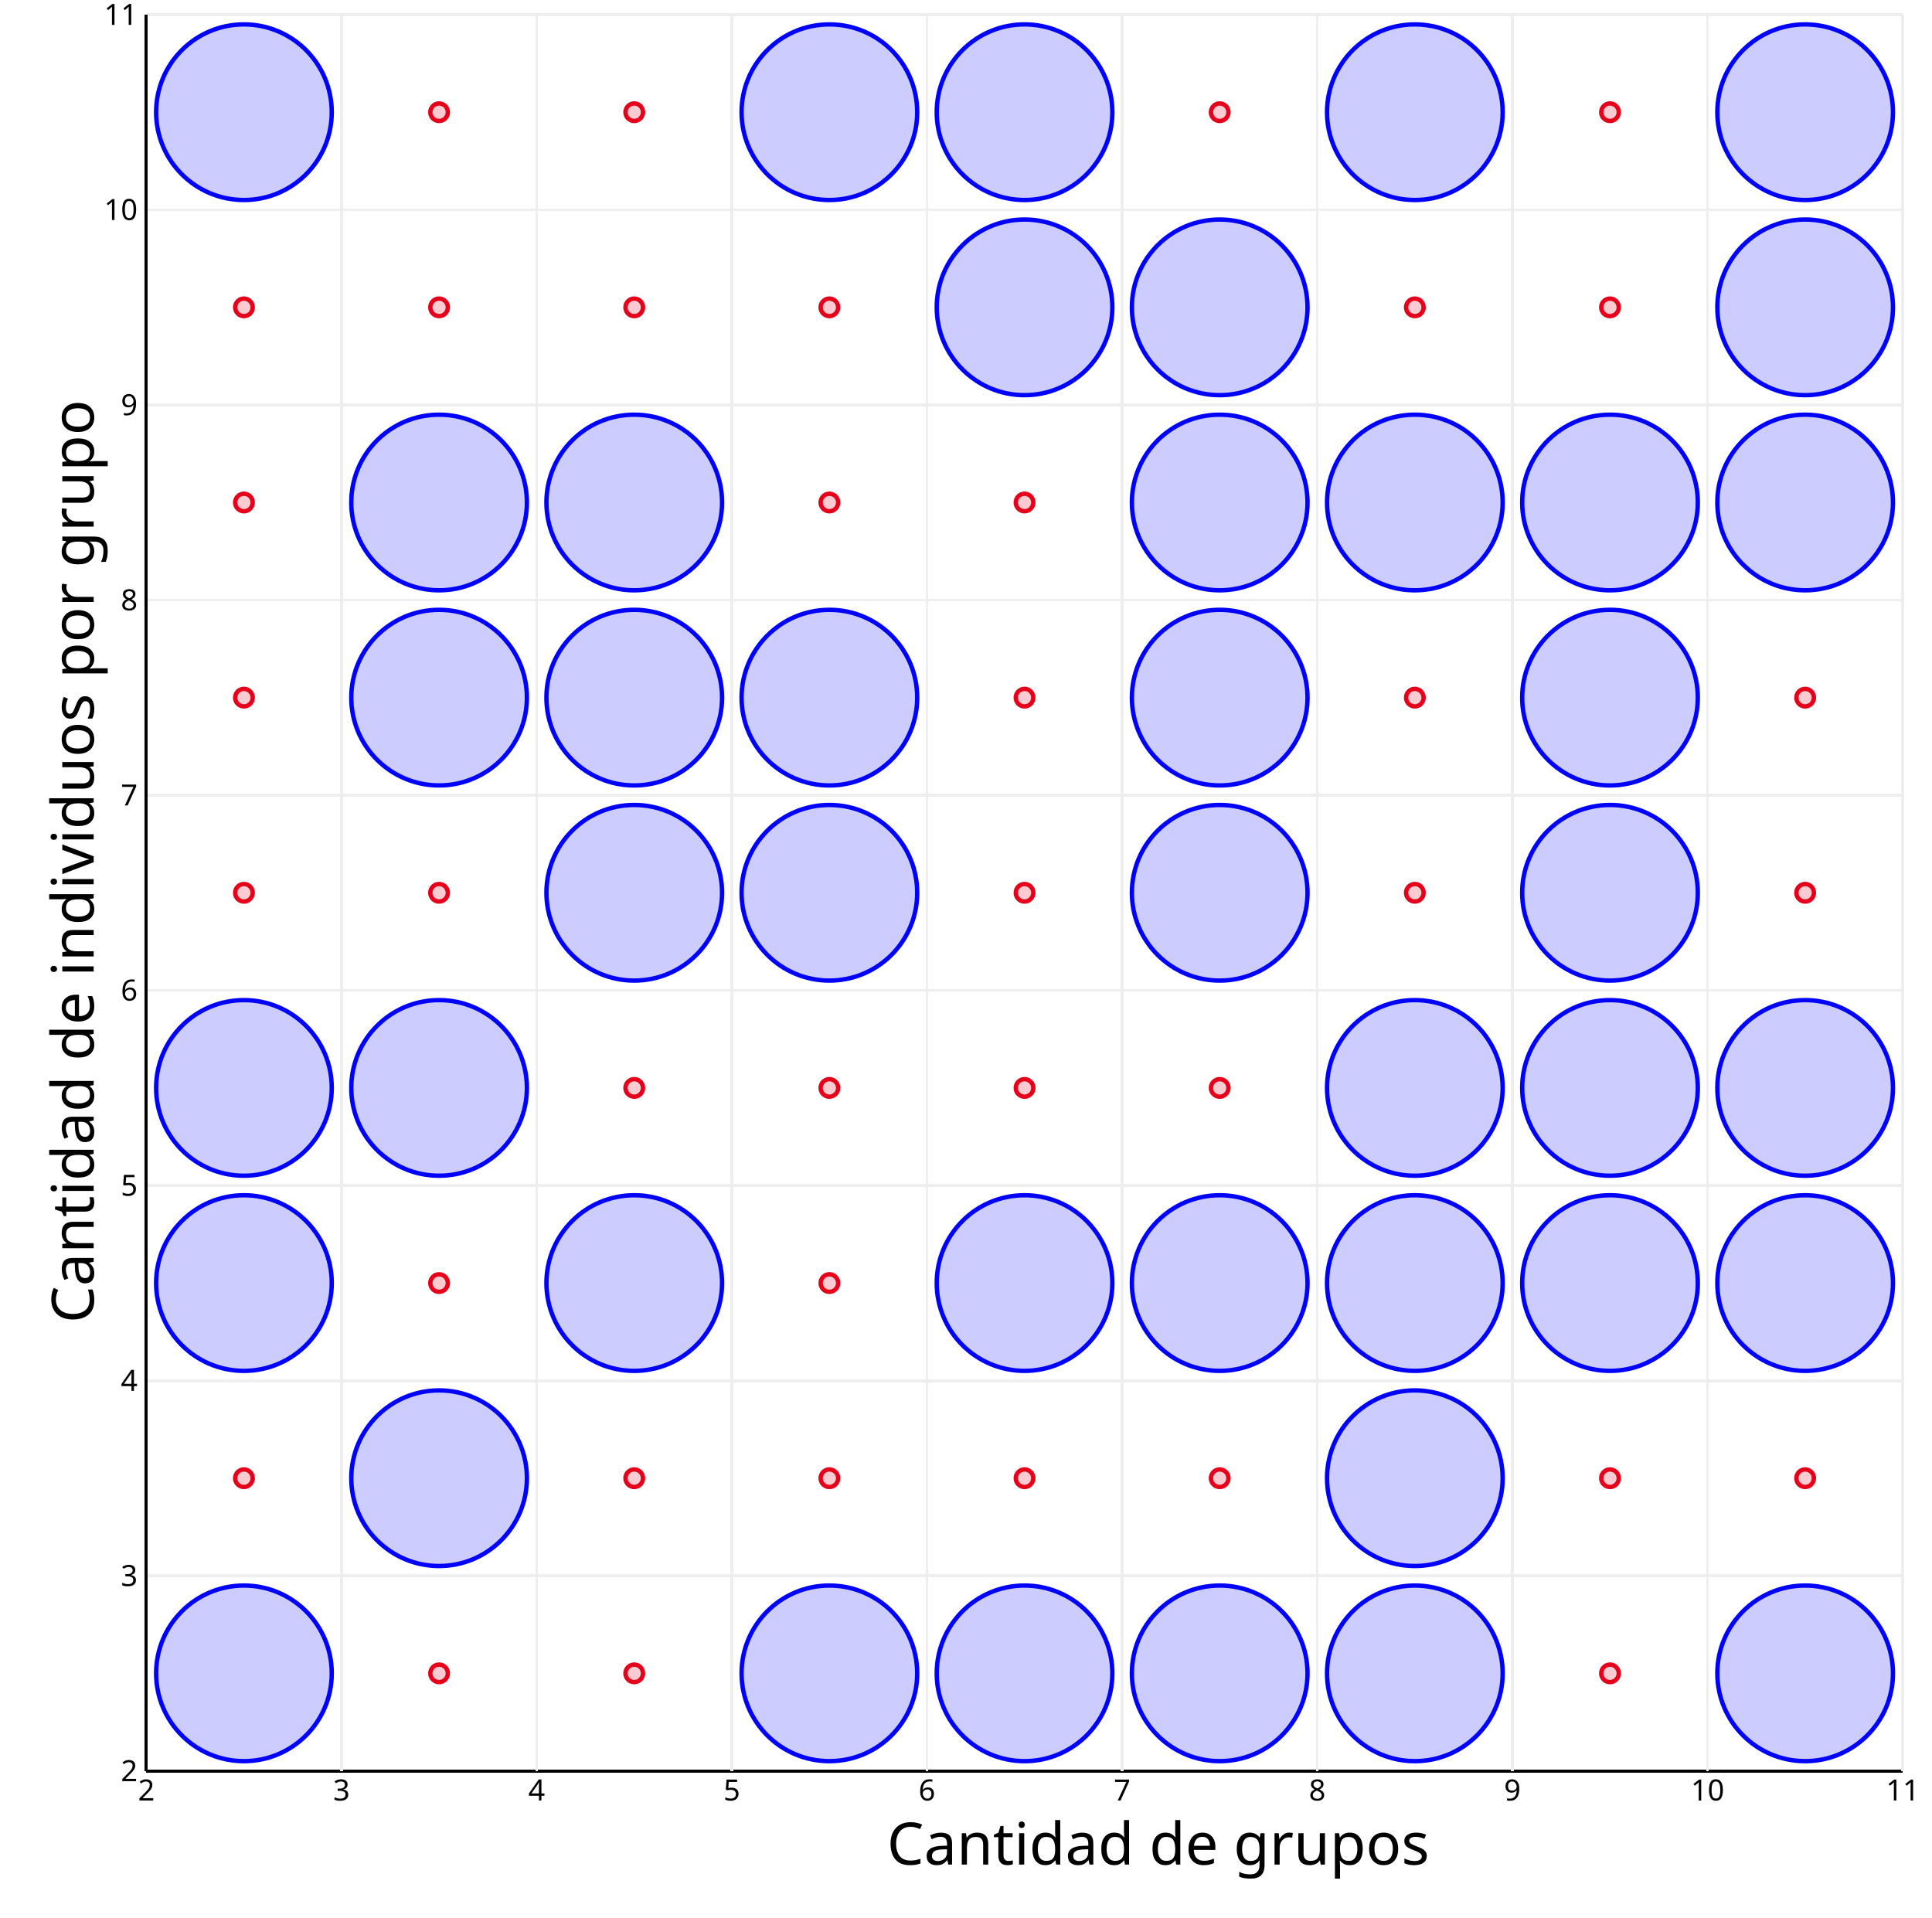
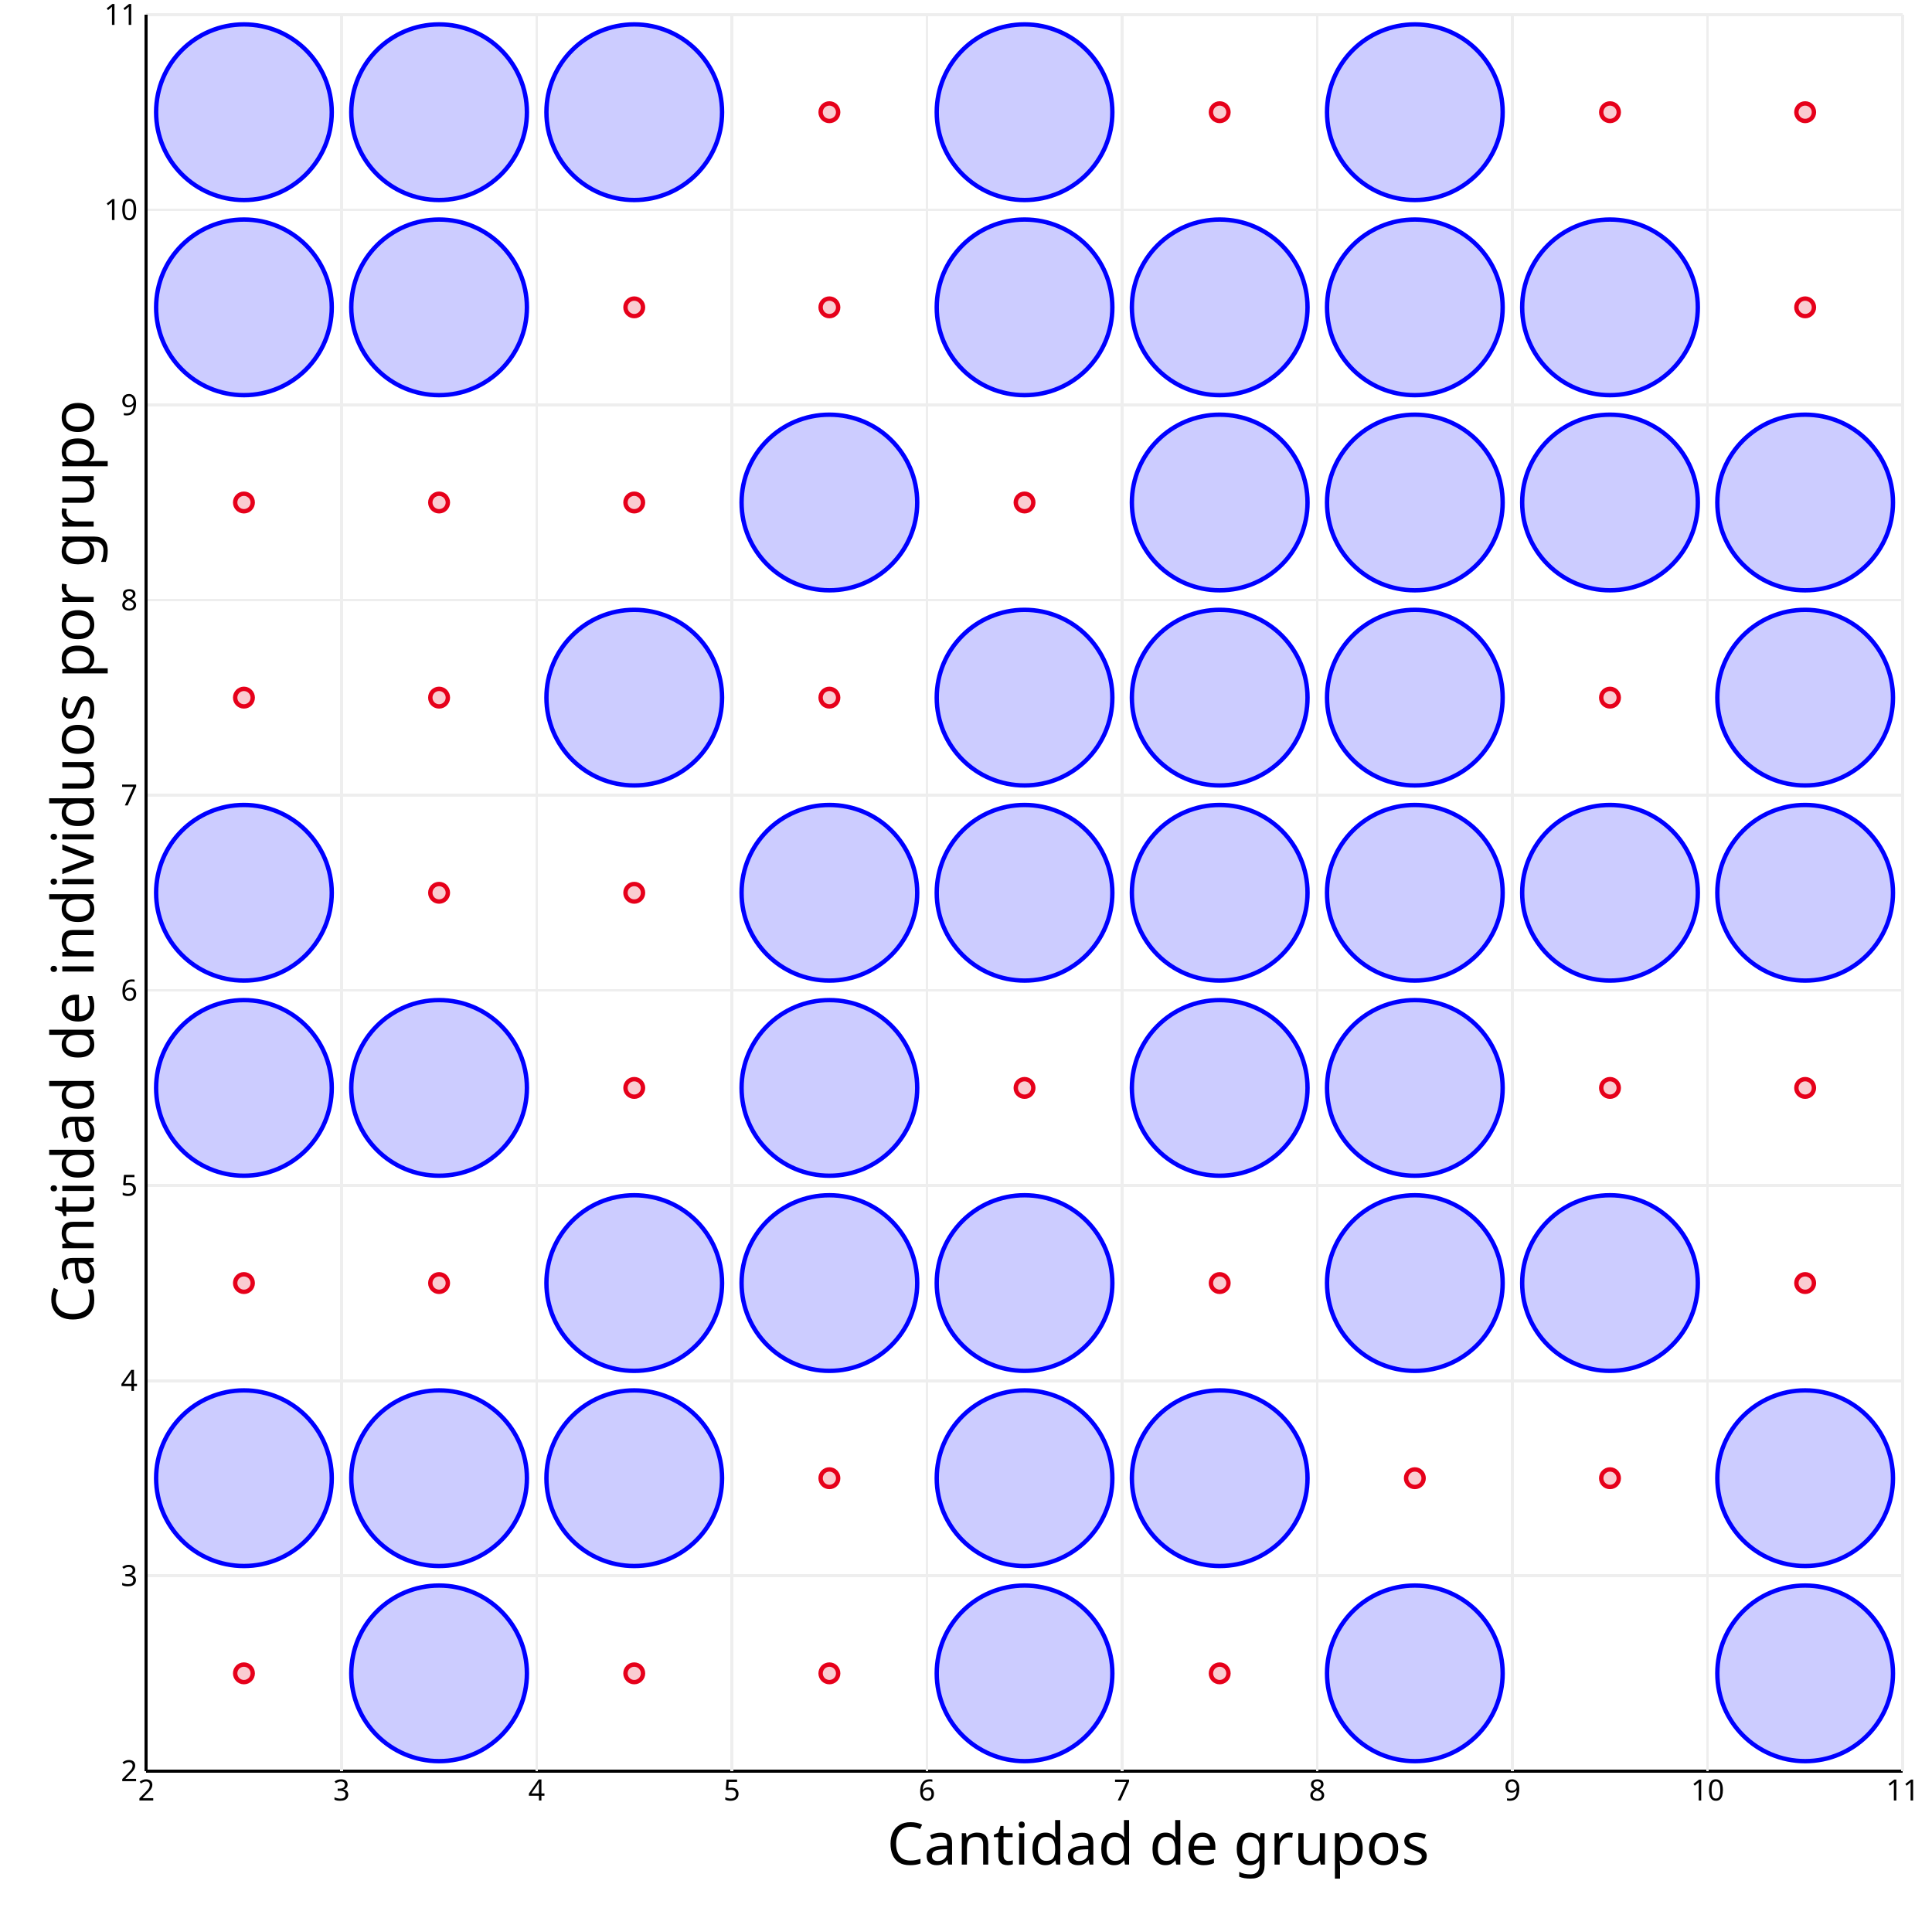
<svg xmlns="http://www.w3.org/2000/svg" xmlns:xlink="http://www.w3.org/1999/xlink" fill="none" font-family="sans-serif" font-size="10px" height="655" stroke="none" stroke-width="1.5" width="660">
  <g transform="translate(50,5)">
    <line shape-rendering="crispEdges" stroke="rgb(0,0,0)" stroke-width="1" x1="0" x2="600" y1="600.0" y2="600.0" />
    <line shape-rendering="crispEdges" stroke="rgb(238,238,238)" stroke-width="1" x1="0" x2="600" y1="533.333" y2="533.333" />
    <line shape-rendering="crispEdges" stroke="rgb(238,238,238)" stroke-width="1" x1="0" x2="600" y1="466.667" y2="466.667" />
    <line shape-rendering="crispEdges" stroke="rgb(238,238,238)" stroke-width="1" x1="0" x2="600" y1="400.0" y2="400.0" />
    <line shape-rendering="crispEdges" stroke="rgb(238,238,238)" stroke-width="1" x1="0" x2="600" y1="333.333" y2="333.333" />
    <line shape-rendering="crispEdges" stroke="rgb(238,238,238)" stroke-width="1" x1="0" x2="600" y1="266.667" y2="266.667" />
    <line shape-rendering="crispEdges" stroke="rgb(238,238,238)" stroke-width="1" x1="0" x2="600" y1="200.0" y2="200.0" />
    <line shape-rendering="crispEdges" stroke="rgb(238,238,238)" stroke-width="1" x1="0" x2="600" y1="133.333" y2="133.333" />
    <line shape-rendering="crispEdges" stroke="rgb(238,238,238)" stroke-width="1" x1="0" x2="600" y1="66.667" y2="66.667" />
    <line shape-rendering="crispEdges" stroke="rgb(238,238,238)" stroke-width="1" x1="0" x2="600" y1="0.0" y2="0.0" />
  </g>
  <g transform="translate(50,5)">
    <text dy=".35em" fill="rgb(0,0,0)" pointer-events="none" text-anchor="end" transform="translate(0,600.0)" x="-3">2</text>
    <text dy=".35em" fill="rgb(0,0,0)" pointer-events="none" text-anchor="end" transform="translate(0,533.3333)" x="-3">3</text>
    <text dy=".35em" fill="rgb(0,0,0)" pointer-events="none" text-anchor="end" transform="translate(0,466.6667)" x="-3">4</text>
    <text dy=".35em" fill="rgb(0,0,0)" pointer-events="none" text-anchor="end" transform="translate(0,400.0)" x="-3">5</text>
    <text dy=".35em" fill="rgb(0,0,0)" pointer-events="none" text-anchor="end" transform="translate(0,333.3333)" x="-3">6</text>
    <text dy=".35em" fill="rgb(0,0,0)" pointer-events="none" text-anchor="end" transform="translate(0,266.6667)" x="-3">7</text>
    <text dy=".35em" fill="rgb(0,0,0)" pointer-events="none" text-anchor="end" transform="translate(0,200.0)" x="-3">8</text>
    <text dy=".35em" fill="rgb(0,0,0)" pointer-events="none" text-anchor="end" transform="translate(0,133.3333)" x="-3">9</text>
    <text dy=".35em" fill="rgb(0,0,0)" pointer-events="none" text-anchor="end" transform="translate(0,66.66667)" x="-3">10</text>
    <text dy=".35em" fill="rgb(0,0,0)" pointer-events="none" text-anchor="end" transform="translate(0,0.0)" x="-3">11</text>
  </g>
  <g transform="translate(50,5)">
    <line shape-rendering="crispEdges" stroke="rgb(0,0,0)" stroke-width="1" x1="0.0" x2="0.0" y1="0" y2="600" />
    <line shape-rendering="crispEdges" stroke="rgb(238,238,238)" stroke-width="1" x1="66.667" x2="66.667" y1="0" y2="600" />
    <line shape-rendering="crispEdges" stroke="rgb(238,238,238)" stroke-width="1" x1="133.333" x2="133.333" y1="0" y2="600" />
    <line shape-rendering="crispEdges" stroke="rgb(238,238,238)" stroke-width="1" x1="200.0" x2="200.0" y1="0" y2="600" />
    <line shape-rendering="crispEdges" stroke="rgb(238,238,238)" stroke-width="1" x1="266.667" x2="266.667" y1="0" y2="600" />
    <line shape-rendering="crispEdges" stroke="rgb(238,238,238)" stroke-width="1" x1="333.333" x2="333.333" y1="0" y2="600" />
    <line shape-rendering="crispEdges" stroke="rgb(238,238,238)" stroke-width="1" x1="400.0" x2="400.0" y1="0" y2="600" />
    <line shape-rendering="crispEdges" stroke="rgb(238,238,238)" stroke-width="1" x1="466.667" x2="466.667" y1="0" y2="600" />
    <line shape-rendering="crispEdges" stroke="rgb(238,238,238)" stroke-width="1" x1="533.333" x2="533.333" y1="0" y2="600" />
    <line shape-rendering="crispEdges" stroke="rgb(238,238,238)" stroke-width="1" x1="600.0" x2="600.0" y1="0" y2="600" />
  </g>
  <g transform="translate(50,5)">
    <text dy=".71em" fill="rgb(0,0,0)" pointer-events="none" text-anchor="middle" transform="translate(0.0,600)" y="3">2</text>
    <text dy=".71em" fill="rgb(0,0,0)" pointer-events="none" text-anchor="middle" transform="translate(66.66667,600)" y="3">3</text>
    <text dy=".71em" fill="rgb(0,0,0)" pointer-events="none" text-anchor="middle" transform="translate(133.3333,600)" y="3">4</text>
    <text dy=".71em" fill="rgb(0,0,0)" pointer-events="none" text-anchor="middle" transform="translate(200.0,600)" y="3">5</text>
    <text dy=".71em" fill="rgb(0,0,0)" pointer-events="none" text-anchor="middle" transform="translate(266.6667,600)" y="3">6</text>
    <text dy=".71em" fill="rgb(0,0,0)" pointer-events="none" text-anchor="middle" transform="translate(333.3333,600)" y="3">7</text>
    <text dy=".71em" fill="rgb(0,0,0)" pointer-events="none" text-anchor="middle" transform="translate(400.0,600)" y="3">8</text>
    <text dy=".71em" fill="rgb(0,0,0)" pointer-events="none" text-anchor="middle" transform="translate(466.6667,600)" y="3">9</text>
    <text dy=".71em" fill="rgb(0,0,0)" pointer-events="none" text-anchor="middle" transform="translate(533.3333,600)" y="3">10</text>
    <text dy=".71em" fill="rgb(0,0,0)" pointer-events="none" text-anchor="middle" transform="translate(600.0,600)" y="3">11</text>
  </g>
  <g transform="translate(50,5)">
    <text fill="rgb(0,0,0)" pointer-events="none" style="font:20px sans-serif" transform="translate(-15,450) rotate(-90.0)" x="3" y="-3">Cantidad de individuos por grupo</text>
  </g>
  <g transform="translate(50,5)">
    <text fill="rgb(0,0,0)" pointer-events="none" style="font:20px sans-serif" transform="translate(250,635)" x="3" y="-3">Cantidad de grupos</text>
  </g>
  <g transform="translate(50,5)">
    <g>
-       <a xlink:title="(2,2) 1.0">
-         <circle cx="33.333" cy="566.667" fill="rgb(0,0,255)" fill-opacity="0.2" r="30.0" stroke="rgb(0,0,255)" />
-       </a>
-     </g>
-     <g>
-       <a xlink:title="(2,3) 0.1">
-         <circle cx="33.333" cy="500.0" fill="rgb(230,0,26)" fill-opacity="0.2" r="3.0" stroke="rgb(230,0,26)" />
-       </a>
-     </g>
-     <g>
-       <a xlink:title="(2,4) 1.0">
-         <circle cx="33.333" cy="433.333" fill="rgb(0,0,255)" fill-opacity="0.2" r="30.0" stroke="rgb(0,0,255)" />
+       <a xlink:title="(2,2) 0.1">
+         <circle cx="33.333" cy="566.667" fill="rgb(230,0,26)" fill-opacity="0.2" r="3.0" stroke="rgb(230,0,26)" />
+       </a>
+     </g>
+     <g>
+       <a xlink:title="(2,3) 1.0">
+         <circle cx="33.333" cy="500.0" fill="rgb(0,0,255)" fill-opacity="0.2" r="30.0" stroke="rgb(0,0,255)" />
+       </a>
+     </g>
+     <g>
+       <a xlink:title="(2,4) 0.1">
+         <circle cx="33.333" cy="433.333" fill="rgb(230,0,26)" fill-opacity="0.2" r="3.0" stroke="rgb(230,0,26)" />
      </a>
    </g>
    <g>
      <a xlink:title="(2,5) 1.0">
        <circle cx="33.333" cy="366.667" fill="rgb(0,0,255)" fill-opacity="0.2" r="30.0" stroke="rgb(0,0,255)" />
      </a>
    </g>
    <g>
-       <a xlink:title="(2,6) 0.1">
-         <circle cx="33.333" cy="300" fill="rgb(230,0,26)" fill-opacity="0.2" r="3.0" stroke="rgb(230,0,26)" />
+       <a xlink:title="(2,6) 1.0">
+         <circle cx="33.333" cy="300" fill="rgb(0,0,255)" fill-opacity="0.2" r="30.0" stroke="rgb(0,0,255)" />
      </a>
    </g>
    <g>
      <a xlink:title="(2,7) 0.1">
        <circle cx="33.333" cy="233.333" fill="rgb(230,0,26)" fill-opacity="0.2" r="3.0" stroke="rgb(230,0,26)" />
      </a>
    </g>
    <g>
      <a xlink:title="(2,8) 0.1">
        <circle cx="33.333" cy="166.667" fill="rgb(230,0,26)" fill-opacity="0.2" r="3.0" stroke="rgb(230,0,26)" />
      </a>
    </g>
    <g>
-       <a xlink:title="(2,9) 0.1">
-         <circle cx="33.333" cy="100.0" fill="rgb(230,0,26)" fill-opacity="0.2" r="3.0" stroke="rgb(230,0,26)" />
+       <a xlink:title="(2,9) 1.0">
+         <circle cx="33.333" cy="100.0" fill="rgb(0,0,255)" fill-opacity="0.2" r="30.0" stroke="rgb(0,0,255)" />
      </a>
    </g>
    <g>
      <a xlink:title="(2,10) 1.0">
        <circle cx="33.333" cy="33.333" fill="rgb(0,0,255)" fill-opacity="0.2" r="30.0" stroke="rgb(0,0,255)" />
      </a>
    </g>
    <g>
-       <a xlink:title="(3,2) 0.1">
-         <circle cx="100" cy="566.667" fill="rgb(230,0,26)" fill-opacity="0.2" r="3.0" stroke="rgb(230,0,26)" />
+       <a xlink:title="(3,2) 1.0">
+         <circle cx="100" cy="566.667" fill="rgb(0,0,255)" fill-opacity="0.2" r="30.0" stroke="rgb(0,0,255)" />
      </a>
    </g>
    <g>
      <a xlink:title="(3,3) 1.0">
        <circle cx="100" cy="500.0" fill="rgb(0,0,255)" fill-opacity="0.2" r="30.0" stroke="rgb(0,0,255)" />
      </a>
    </g>
    <g>
      <a xlink:title="(3,4) 0.1">
        <circle cx="100" cy="433.333" fill="rgb(230,0,26)" fill-opacity="0.2" r="3.0" stroke="rgb(230,0,26)" />
      </a>
    </g>
    <g>
      <a xlink:title="(3,5) 1.0">
        <circle cx="100" cy="366.667" fill="rgb(0,0,255)" fill-opacity="0.2" r="30.0" stroke="rgb(0,0,255)" />
      </a>
    </g>
    <g>
      <a xlink:title="(3,6) 0.1">
        <circle cx="100" cy="300" fill="rgb(230,0,26)" fill-opacity="0.2" r="3.0" stroke="rgb(230,0,26)" />
      </a>
    </g>
    <g>
-       <a xlink:title="(3,7) 1.0">
-         <circle cx="100" cy="233.333" fill="rgb(0,0,255)" fill-opacity="0.2" r="30.0" stroke="rgb(0,0,255)" />
-       </a>
-     </g>
-     <g>
-       <a xlink:title="(3,8) 1.0">
-         <circle cx="100" cy="166.667" fill="rgb(0,0,255)" fill-opacity="0.2" r="30.0" stroke="rgb(0,0,255)" />
-       </a>
-     </g>
-     <g>
-       <a xlink:title="(3,9) 0.1">
-         <circle cx="100" cy="100.0" fill="rgb(230,0,26)" fill-opacity="0.2" r="3.0" stroke="rgb(230,0,26)" />
-       </a>
-     </g>
-     <g>
-       <a xlink:title="(3,10) 0.1">
-         <circle cx="100" cy="33.333" fill="rgb(230,0,26)" fill-opacity="0.2" r="3.0" stroke="rgb(230,0,26)" />
+       <a xlink:title="(3,7) 0.1">
+         <circle cx="100" cy="233.333" fill="rgb(230,0,26)" fill-opacity="0.2" r="3.0" stroke="rgb(230,0,26)" />
+       </a>
+     </g>
+     <g>
+       <a xlink:title="(3,8) 0.1">
+         <circle cx="100" cy="166.667" fill="rgb(230,0,26)" fill-opacity="0.2" r="3.0" stroke="rgb(230,0,26)" />
+       </a>
+     </g>
+     <g>
+       <a xlink:title="(3,9) 1.0">
+         <circle cx="100" cy="100.0" fill="rgb(0,0,255)" fill-opacity="0.2" r="30.0" stroke="rgb(0,0,255)" />
+       </a>
+     </g>
+     <g>
+       <a xlink:title="(3,10) 1.0">
+         <circle cx="100" cy="33.333" fill="rgb(0,0,255)" fill-opacity="0.2" r="30.0" stroke="rgb(0,0,255)" />
      </a>
    </g>
    <g>
      <a xlink:title="(4,2) 0.1">
        <circle cx="166.667" cy="566.667" fill="rgb(230,0,26)" fill-opacity="0.2" r="3.0" stroke="rgb(230,0,26)" />
      </a>
    </g>
    <g>
-       <a xlink:title="(4,3) 0.1">
-         <circle cx="166.667" cy="500.0" fill="rgb(230,0,26)" fill-opacity="0.2" r="3.0" stroke="rgb(230,0,26)" />
+       <a xlink:title="(4,3) 1.0">
+         <circle cx="166.667" cy="500.0" fill="rgb(0,0,255)" fill-opacity="0.2" r="30.0" stroke="rgb(0,0,255)" />
      </a>
    </g>
    <g>
      <a xlink:title="(4,4) 1.0">
        <circle cx="166.667" cy="433.333" fill="rgb(0,0,255)" fill-opacity="0.2" r="30.0" stroke="rgb(0,0,255)" />
      </a>
    </g>
    <g>
      <a xlink:title="(4,5) 0.1">
        <circle cx="166.667" cy="366.667" fill="rgb(230,0,26)" fill-opacity="0.2" r="3.0" stroke="rgb(230,0,26)" />
      </a>
    </g>
    <g>
-       <a xlink:title="(4,6) 1.0">
-         <circle cx="166.667" cy="300" fill="rgb(0,0,255)" fill-opacity="0.2" r="30.0" stroke="rgb(0,0,255)" />
+       <a xlink:title="(4,6) 0.1">
+         <circle cx="166.667" cy="300" fill="rgb(230,0,26)" fill-opacity="0.2" r="3.0" stroke="rgb(230,0,26)" />
      </a>
    </g>
    <g>
      <a xlink:title="(4,7) 1.0">
        <circle cx="166.667" cy="233.333" fill="rgb(0,0,255)" fill-opacity="0.2" r="30.0" stroke="rgb(0,0,255)" />
      </a>
    </g>
    <g>
-       <a xlink:title="(4,8) 1.0">
-         <circle cx="166.667" cy="166.667" fill="rgb(0,0,255)" fill-opacity="0.2" r="30.0" stroke="rgb(0,0,255)" />
+       <a xlink:title="(4,8) 0.1">
+         <circle cx="166.667" cy="166.667" fill="rgb(230,0,26)" fill-opacity="0.2" r="3.0" stroke="rgb(230,0,26)" />
      </a>
    </g>
    <g>
      <a xlink:title="(4,9) 0.1">
        <circle cx="166.667" cy="100.0" fill="rgb(230,0,26)" fill-opacity="0.2" r="3.0" stroke="rgb(230,0,26)" />
      </a>
    </g>
    <g>
-       <a xlink:title="(4,10) 0.1">
-         <circle cx="166.667" cy="33.333" fill="rgb(230,0,26)" fill-opacity="0.2" r="3.0" stroke="rgb(230,0,26)" />
-       </a>
-     </g>
-     <g>
-       <a xlink:title="(5,2) 1.0">
-         <circle cx="233.333" cy="566.667" fill="rgb(0,0,255)" fill-opacity="0.2" r="30.0" stroke="rgb(0,0,255)" />
+       <a xlink:title="(4,10) 1.0">
+         <circle cx="166.667" cy="33.333" fill="rgb(0,0,255)" fill-opacity="0.2" r="30.0" stroke="rgb(0,0,255)" />
+       </a>
+     </g>
+     <g>
+       <a xlink:title="(5,2) 0.1">
+         <circle cx="233.333" cy="566.667" fill="rgb(230,0,26)" fill-opacity="0.2" r="3.0" stroke="rgb(230,0,26)" />
      </a>
    </g>
    <g>
      <a xlink:title="(5,3) 0.1">
        <circle cx="233.333" cy="500.0" fill="rgb(230,0,26)" fill-opacity="0.2" r="3.0" stroke="rgb(230,0,26)" />
      </a>
    </g>
    <g>
-       <a xlink:title="(5,4) 0.1">
-         <circle cx="233.333" cy="433.333" fill="rgb(230,0,26)" fill-opacity="0.2" r="3.0" stroke="rgb(230,0,26)" />
-       </a>
-     </g>
-     <g>
-       <a xlink:title="(5,5) 0.1">
-         <circle cx="233.333" cy="366.667" fill="rgb(230,0,26)" fill-opacity="0.2" r="3.0" stroke="rgb(230,0,26)" />
+       <a xlink:title="(5,4) 1.0">
+         <circle cx="233.333" cy="433.333" fill="rgb(0,0,255)" fill-opacity="0.2" r="30.0" stroke="rgb(0,0,255)" />
+       </a>
+     </g>
+     <g>
+       <a xlink:title="(5,5) 1.0">
+         <circle cx="233.333" cy="366.667" fill="rgb(0,0,255)" fill-opacity="0.2" r="30.0" stroke="rgb(0,0,255)" />
      </a>
    </g>
    <g>
      <a xlink:title="(5,6) 1.0">
        <circle cx="233.333" cy="300" fill="rgb(0,0,255)" fill-opacity="0.2" r="30.0" stroke="rgb(0,0,255)" />
      </a>
    </g>
    <g>
-       <a xlink:title="(5,7) 1.0">
-         <circle cx="233.333" cy="233.333" fill="rgb(0,0,255)" fill-opacity="0.2" r="30.0" stroke="rgb(0,0,255)" />
-       </a>
-     </g>
-     <g>
-       <a xlink:title="(5,8) 0.1">
-         <circle cx="233.333" cy="166.667" fill="rgb(230,0,26)" fill-opacity="0.2" r="3.0" stroke="rgb(230,0,26)" />
+       <a xlink:title="(5,7) 0.1">
+         <circle cx="233.333" cy="233.333" fill="rgb(230,0,26)" fill-opacity="0.2" r="3.0" stroke="rgb(230,0,26)" />
+       </a>
+     </g>
+     <g>
+       <a xlink:title="(5,8) 1.0">
+         <circle cx="233.333" cy="166.667" fill="rgb(0,0,255)" fill-opacity="0.2" r="30.0" stroke="rgb(0,0,255)" />
      </a>
    </g>
    <g>
      <a xlink:title="(5,9) 0.1">
        <circle cx="233.333" cy="100.0" fill="rgb(230,0,26)" fill-opacity="0.2" r="3.0" stroke="rgb(230,0,26)" />
      </a>
    </g>
    <g>
-       <a xlink:title="(5,10) 1.0">
-         <circle cx="233.333" cy="33.333" fill="rgb(0,0,255)" fill-opacity="0.2" r="30.0" stroke="rgb(0,0,255)" />
+       <a xlink:title="(5,10) 0.1">
+         <circle cx="233.333" cy="33.333" fill="rgb(230,0,26)" fill-opacity="0.2" r="3.0" stroke="rgb(230,0,26)" />
      </a>
    </g>
    <g>
      <a xlink:title="(6,2) 1.0">
        <circle cx="300" cy="566.667" fill="rgb(0,0,255)" fill-opacity="0.2" r="30.0" stroke="rgb(0,0,255)" />
      </a>
    </g>
    <g>
-       <a xlink:title="(6,3) 0.1">
-         <circle cx="300" cy="500.0" fill="rgb(230,0,26)" fill-opacity="0.2" r="3.0" stroke="rgb(230,0,26)" />
+       <a xlink:title="(6,3) 1.0">
+         <circle cx="300" cy="500.0" fill="rgb(0,0,255)" fill-opacity="0.2" r="30.0" stroke="rgb(0,0,255)" />
      </a>
    </g>
    <g>
      <a xlink:title="(6,4) 1.0">
        <circle cx="300" cy="433.333" fill="rgb(0,0,255)" fill-opacity="0.2" r="30.0" stroke="rgb(0,0,255)" />
      </a>
    </g>
    <g>
      <a xlink:title="(6,5) 0.1">
        <circle cx="300" cy="366.667" fill="rgb(230,0,26)" fill-opacity="0.2" r="3.0" stroke="rgb(230,0,26)" />
      </a>
    </g>
    <g>
-       <a xlink:title="(6,6) 0.1">
-         <circle cx="300" cy="300" fill="rgb(230,0,26)" fill-opacity="0.2" r="3.0" stroke="rgb(230,0,26)" />
-       </a>
-     </g>
-     <g>
-       <a xlink:title="(6,7) 0.1">
-         <circle cx="300" cy="233.333" fill="rgb(230,0,26)" fill-opacity="0.2" r="3.0" stroke="rgb(230,0,26)" />
+       <a xlink:title="(6,6) 1.0">
+         <circle cx="300" cy="300" fill="rgb(0,0,255)" fill-opacity="0.2" r="30.0" stroke="rgb(0,0,255)" />
+       </a>
+     </g>
+     <g>
+       <a xlink:title="(6,7) 1.0">
+         <circle cx="300" cy="233.333" fill="rgb(0,0,255)" fill-opacity="0.2" r="30.0" stroke="rgb(0,0,255)" />
      </a>
    </g>
    <g>
      <a xlink:title="(6,8) 0.1">
        <circle cx="300" cy="166.667" fill="rgb(230,0,26)" fill-opacity="0.2" r="3.0" stroke="rgb(230,0,26)" />
      </a>
    </g>
    <g>
      <a xlink:title="(6,9) 1.0">
        <circle cx="300" cy="100.0" fill="rgb(0,0,255)" fill-opacity="0.2" r="30.0" stroke="rgb(0,0,255)" />
      </a>
    </g>
    <g>
      <a xlink:title="(6,10) 1.0">
        <circle cx="300" cy="33.333" fill="rgb(0,0,255)" fill-opacity="0.2" r="30.0" stroke="rgb(0,0,255)" />
      </a>
    </g>
    <g>
-       <a xlink:title="(7,2) 1.0">
-         <circle cx="366.667" cy="566.667" fill="rgb(0,0,255)" fill-opacity="0.2" r="30.0" stroke="rgb(0,0,255)" />
-       </a>
-     </g>
-     <g>
-       <a xlink:title="(7,3) 0.1">
-         <circle cx="366.667" cy="500.0" fill="rgb(230,0,26)" fill-opacity="0.2" r="3.0" stroke="rgb(230,0,26)" />
-       </a>
-     </g>
-     <g>
-       <a xlink:title="(7,4) 1.0">
-         <circle cx="366.667" cy="433.333" fill="rgb(0,0,255)" fill-opacity="0.2" r="30.0" stroke="rgb(0,0,255)" />
-       </a>
-     </g>
-     <g>
-       <a xlink:title="(7,5) 0.1">
-         <circle cx="366.667" cy="366.667" fill="rgb(230,0,26)" fill-opacity="0.2" r="3.0" stroke="rgb(230,0,26)" />
+       <a xlink:title="(7,2) 0.1">
+         <circle cx="366.667" cy="566.667" fill="rgb(230,0,26)" fill-opacity="0.2" r="3.0" stroke="rgb(230,0,26)" />
+       </a>
+     </g>
+     <g>
+       <a xlink:title="(7,3) 1.0">
+         <circle cx="366.667" cy="500.0" fill="rgb(0,0,255)" fill-opacity="0.2" r="30.0" stroke="rgb(0,0,255)" />
+       </a>
+     </g>
+     <g>
+       <a xlink:title="(7,4) 0.1">
+         <circle cx="366.667" cy="433.333" fill="rgb(230,0,26)" fill-opacity="0.2" r="3.0" stroke="rgb(230,0,26)" />
+       </a>
+     </g>
+     <g>
+       <a xlink:title="(7,5) 1.0">
+         <circle cx="366.667" cy="366.667" fill="rgb(0,0,255)" fill-opacity="0.2" r="30.0" stroke="rgb(0,0,255)" />
      </a>
    </g>
    <g>
      <a xlink:title="(7,6) 1.0">
        <circle cx="366.667" cy="300" fill="rgb(0,0,255)" fill-opacity="0.2" r="30.0" stroke="rgb(0,0,255)" />
      </a>
    </g>
    <g>
      <a xlink:title="(7,7) 1.0">
        <circle cx="366.667" cy="233.333" fill="rgb(0,0,255)" fill-opacity="0.2" r="30.0" stroke="rgb(0,0,255)" />
      </a>
    </g>
    <g>
      <a xlink:title="(7,8) 1.0">
        <circle cx="366.667" cy="166.667" fill="rgb(0,0,255)" fill-opacity="0.2" r="30.0" stroke="rgb(0,0,255)" />
      </a>
    </g>
    <g>
      <a xlink:title="(7,9) 1.0">
        <circle cx="366.667" cy="100.0" fill="rgb(0,0,255)" fill-opacity="0.2" r="30.0" stroke="rgb(0,0,255)" />
      </a>
    </g>
    <g>
      <a xlink:title="(7,10) 0.1">
        <circle cx="366.667" cy="33.333" fill="rgb(230,0,26)" fill-opacity="0.2" r="3.0" stroke="rgb(230,0,26)" />
      </a>
    </g>
    <g>
      <a xlink:title="(8,2) 1.0">
        <circle cx="433.333" cy="566.667" fill="rgb(0,0,255)" fill-opacity="0.2" r="30.0" stroke="rgb(0,0,255)" />
      </a>
    </g>
    <g>
-       <a xlink:title="(8,3) 1.0">
-         <circle cx="433.333" cy="500.0" fill="rgb(0,0,255)" fill-opacity="0.2" r="30.0" stroke="rgb(0,0,255)" />
+       <a xlink:title="(8,3) 0.1">
+         <circle cx="433.333" cy="500.0" fill="rgb(230,0,26)" fill-opacity="0.2" r="3.0" stroke="rgb(230,0,26)" />
      </a>
    </g>
    <g>
      <a xlink:title="(8,4) 1.0">
        <circle cx="433.333" cy="433.333" fill="rgb(0,0,255)" fill-opacity="0.2" r="30.0" stroke="rgb(0,0,255)" />
      </a>
    </g>
    <g>
      <a xlink:title="(8,5) 1.0">
        <circle cx="433.333" cy="366.667" fill="rgb(0,0,255)" fill-opacity="0.2" r="30.0" stroke="rgb(0,0,255)" />
      </a>
    </g>
    <g>
-       <a xlink:title="(8,6) 0.1">
-         <circle cx="433.333" cy="300" fill="rgb(230,0,26)" fill-opacity="0.2" r="3.0" stroke="rgb(230,0,26)" />
-       </a>
-     </g>
-     <g>
-       <a xlink:title="(8,7) 0.1">
-         <circle cx="433.333" cy="233.333" fill="rgb(230,0,26)" fill-opacity="0.2" r="3.0" stroke="rgb(230,0,26)" />
+       <a xlink:title="(8,6) 1.0">
+         <circle cx="433.333" cy="300" fill="rgb(0,0,255)" fill-opacity="0.2" r="30.0" stroke="rgb(0,0,255)" />
+       </a>
+     </g>
+     <g>
+       <a xlink:title="(8,7) 1.0">
+         <circle cx="433.333" cy="233.333" fill="rgb(0,0,255)" fill-opacity="0.2" r="30.0" stroke="rgb(0,0,255)" />
      </a>
    </g>
    <g>
      <a xlink:title="(8,8) 1.0">
        <circle cx="433.333" cy="166.667" fill="rgb(0,0,255)" fill-opacity="0.2" r="30.0" stroke="rgb(0,0,255)" />
      </a>
    </g>
    <g>
-       <a xlink:title="(8,9) 0.1">
-         <circle cx="433.333" cy="100.0" fill="rgb(230,0,26)" fill-opacity="0.2" r="3.0" stroke="rgb(230,0,26)" />
+       <a xlink:title="(8,9) 1.0">
+         <circle cx="433.333" cy="100.0" fill="rgb(0,0,255)" fill-opacity="0.2" r="30.0" stroke="rgb(0,0,255)" />
      </a>
    </g>
    <g>
      <a xlink:title="(8,10) 1.0">
        <circle cx="433.333" cy="33.333" fill="rgb(0,0,255)" fill-opacity="0.2" r="30.0" stroke="rgb(0,0,255)" />
      </a>
    </g>
    <g>
-       <a xlink:title="(9,2) 0.1">
-         <circle cx="500.0" cy="566.667" fill="rgb(230,0,26)" fill-opacity="0.2" r="3.0" stroke="rgb(230,0,26)" />
+       <a xlink:title="(9,2) 0">
+         <circle cx="500.0" cy="566.667" fill="rgb(255,0,0)" fill-opacity="0.2" r="0.0" stroke="rgb(255,0,0)" />
      </a>
    </g>
    <g>
      <a xlink:title="(9,3) 0.1">
        <circle cx="500.0" cy="500.0" fill="rgb(230,0,26)" fill-opacity="0.2" r="3.0" stroke="rgb(230,0,26)" />
      </a>
    </g>
    <g>
      <a xlink:title="(9,4) 1.0">
        <circle cx="500.0" cy="433.333" fill="rgb(0,0,255)" fill-opacity="0.2" r="30.0" stroke="rgb(0,0,255)" />
      </a>
    </g>
    <g>
-       <a xlink:title="(9,5) 1.0">
-         <circle cx="500.0" cy="366.667" fill="rgb(0,0,255)" fill-opacity="0.2" r="30.0" stroke="rgb(0,0,255)" />
+       <a xlink:title="(9,5) 0.1">
+         <circle cx="500.0" cy="366.667" fill="rgb(230,0,26)" fill-opacity="0.2" r="3.0" stroke="rgb(230,0,26)" />
      </a>
    </g>
    <g>
      <a xlink:title="(9,6) 1.0">
        <circle cx="500.0" cy="300" fill="rgb(0,0,255)" fill-opacity="0.2" r="30.0" stroke="rgb(0,0,255)" />
      </a>
    </g>
    <g>
-       <a xlink:title="(9,7) 1.0">
-         <circle cx="500.0" cy="233.333" fill="rgb(0,0,255)" fill-opacity="0.2" r="30.0" stroke="rgb(0,0,255)" />
+       <a xlink:title="(9,7) 0.1">
+         <circle cx="500.0" cy="233.333" fill="rgb(230,0,26)" fill-opacity="0.2" r="3.0" stroke="rgb(230,0,26)" />
      </a>
    </g>
    <g>
      <a xlink:title="(9,8) 1.0">
        <circle cx="500.0" cy="166.667" fill="rgb(0,0,255)" fill-opacity="0.2" r="30.0" stroke="rgb(0,0,255)" />
      </a>
    </g>
    <g>
-       <a xlink:title="(9,9) 0.1">
-         <circle cx="500.0" cy="100.0" fill="rgb(230,0,26)" fill-opacity="0.2" r="3.0" stroke="rgb(230,0,26)" />
+       <a xlink:title="(9,9) 1.0">
+         <circle cx="500.0" cy="100.0" fill="rgb(0,0,255)" fill-opacity="0.2" r="30.0" stroke="rgb(0,0,255)" />
      </a>
    </g>
    <g>
      <a xlink:title="(9,10) 0.1">
        <circle cx="500.0" cy="33.333" fill="rgb(230,0,26)" fill-opacity="0.2" r="3.0" stroke="rgb(230,0,26)" />
      </a>
    </g>
    <g>
      <a xlink:title="(10,2) 1.0">
        <circle cx="566.667" cy="566.667" fill="rgb(0,0,255)" fill-opacity="0.2" r="30.0" stroke="rgb(0,0,255)" />
      </a>
    </g>
    <g>
-       <a xlink:title="(10,3) 0.1">
-         <circle cx="566.667" cy="500.0" fill="rgb(230,0,26)" fill-opacity="0.2" r="3.0" stroke="rgb(230,0,26)" />
-       </a>
-     </g>
-     <g>
-       <a xlink:title="(10,4) 1.0">
-         <circle cx="566.667" cy="433.333" fill="rgb(0,0,255)" fill-opacity="0.2" r="30.0" stroke="rgb(0,0,255)" />
-       </a>
-     </g>
-     <g>
-       <a xlink:title="(10,5) 1.0">
-         <circle cx="566.667" cy="366.667" fill="rgb(0,0,255)" fill-opacity="0.2" r="30.0" stroke="rgb(0,0,255)" />
-       </a>
-     </g>
-     <g>
-       <a xlink:title="(10,6) 0.1">
-         <circle cx="566.667" cy="300" fill="rgb(230,0,26)" fill-opacity="0.2" r="3.0" stroke="rgb(230,0,26)" />
-       </a>
-     </g>
-     <g>
-       <a xlink:title="(10,7) 0.1">
-         <circle cx="566.667" cy="233.333" fill="rgb(230,0,26)" fill-opacity="0.2" r="3.0" stroke="rgb(230,0,26)" />
+       <a xlink:title="(10,3) 1.0">
+         <circle cx="566.667" cy="500.0" fill="rgb(0,0,255)" fill-opacity="0.2" r="30.0" stroke="rgb(0,0,255)" />
+       </a>
+     </g>
+     <g>
+       <a xlink:title="(10,4) 0.1">
+         <circle cx="566.667" cy="433.333" fill="rgb(230,0,26)" fill-opacity="0.2" r="3.0" stroke="rgb(230,0,26)" />
+       </a>
+     </g>
+     <g>
+       <a xlink:title="(10,5) 0.1">
+         <circle cx="566.667" cy="366.667" fill="rgb(230,0,26)" fill-opacity="0.2" r="3.0" stroke="rgb(230,0,26)" />
+       </a>
+     </g>
+     <g>
+       <a xlink:title="(10,6) 1.0">
+         <circle cx="566.667" cy="300" fill="rgb(0,0,255)" fill-opacity="0.2" r="30.0" stroke="rgb(0,0,255)" />
+       </a>
+     </g>
+     <g>
+       <a xlink:title="(10,7) 1.0">
+         <circle cx="566.667" cy="233.333" fill="rgb(0,0,255)" fill-opacity="0.2" r="30.0" stroke="rgb(0,0,255)" />
      </a>
    </g>
    <g>
      <a xlink:title="(10,8) 1.0">
        <circle cx="566.667" cy="166.667" fill="rgb(0,0,255)" fill-opacity="0.2" r="30.0" stroke="rgb(0,0,255)" />
      </a>
    </g>
    <g>
-       <a xlink:title="(10,9) 1.0">
-         <circle cx="566.667" cy="100.0" fill="rgb(0,0,255)" fill-opacity="0.2" r="30.0" stroke="rgb(0,0,255)" />
-       </a>
-     </g>
-     <g>
-       <a xlink:title="(10,10) 1.0">
-         <circle cx="566.667" cy="33.333" fill="rgb(0,0,255)" fill-opacity="0.2" r="30.0" stroke="rgb(0,0,255)" />
+       <a xlink:title="(10,9) 0.1">
+         <circle cx="566.667" cy="100.0" fill="rgb(230,0,26)" fill-opacity="0.2" r="3.0" stroke="rgb(230,0,26)" />
+       </a>
+     </g>
+     <g>
+       <a xlink:title="(10,10) 0.1">
+         <circle cx="566.667" cy="33.333" fill="rgb(230,0,26)" fill-opacity="0.2" r="3.0" stroke="rgb(230,0,26)" />
      </a>
    </g>
  </g>
</svg>
